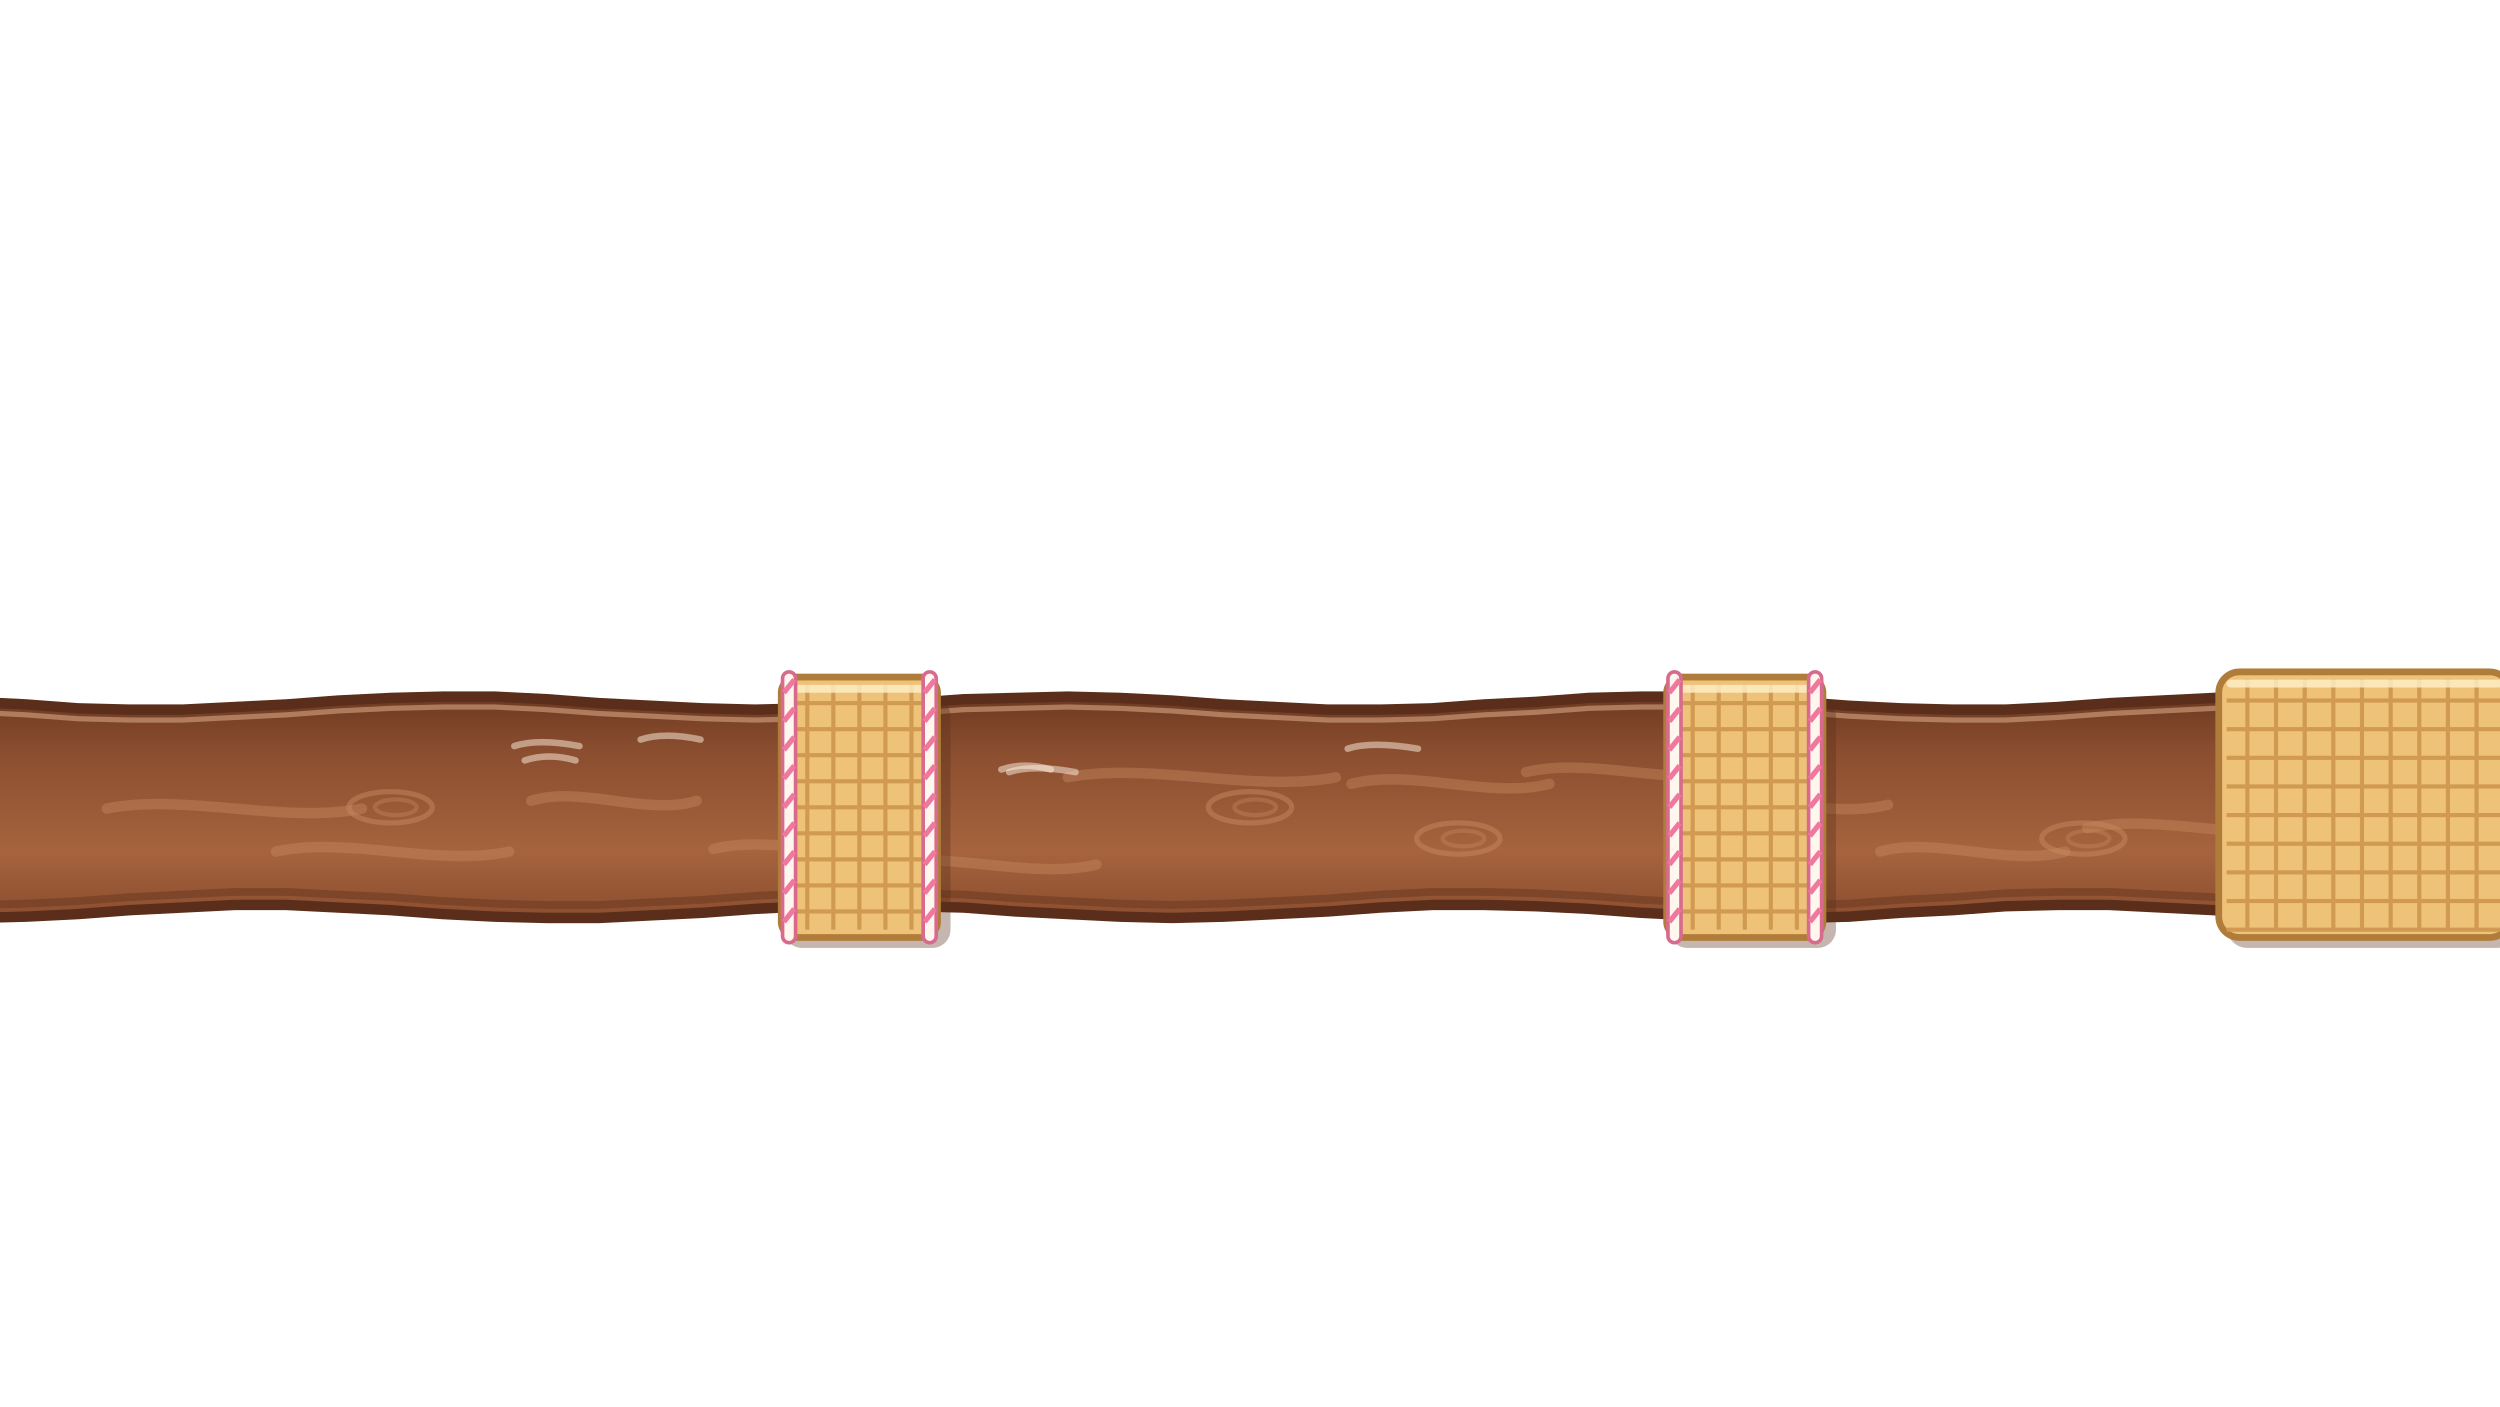
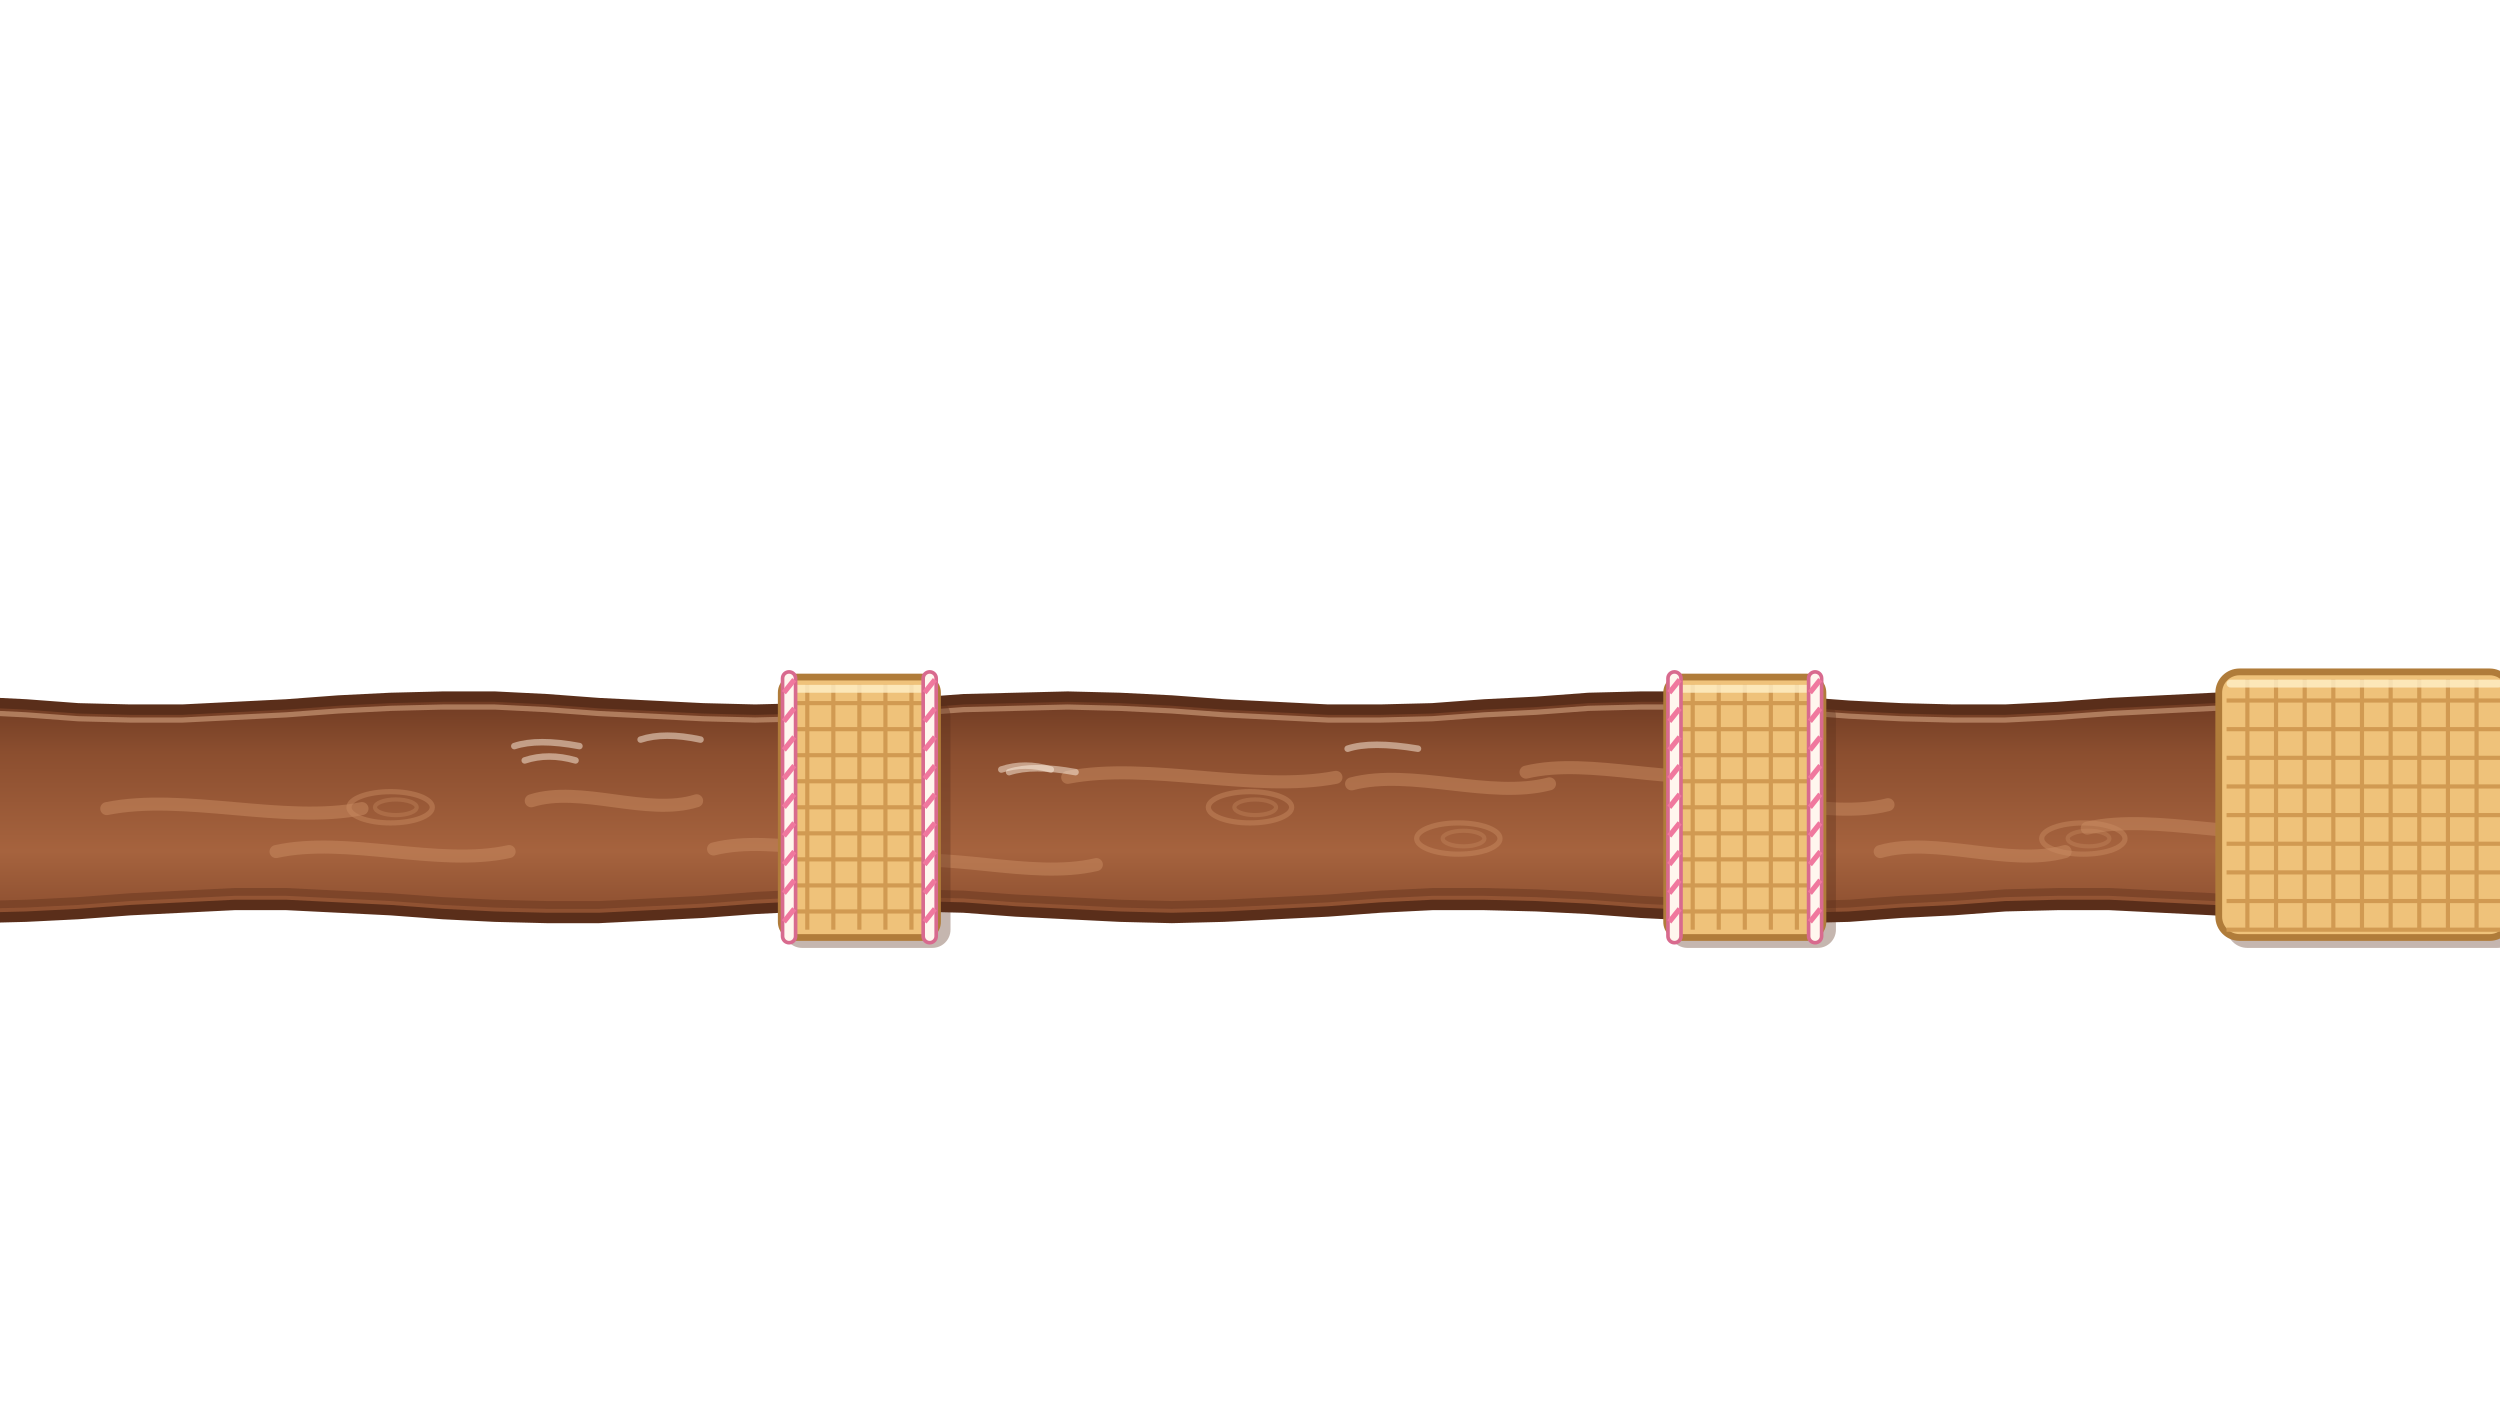
<svg xmlns="http://www.w3.org/2000/svg" width="960" height="540" viewBox="0 0 960 540">
  <defs>
    <linearGradient id="cg" x1="0" y1="0" x2="0" y2="1">
      <stop offset="0" stop-color="#6e3a22" />
      <stop offset="0.25" stop-color="#8b4e2f" />
      <stop offset="0.7" stop-color="#a6633e" />
      <stop offset="1" stop-color="#8b4e2f" />
    </linearGradient>
  </defs>
  <path d="M-10 269.5L10 270.5L30 272L50 272.5L70 272.5L90 271.5L110 270.5L130 269L150 268L170 267.5L190 267.5L210 268.5L230 270L250 271L270 272L290 272.5L310 272L330 271L350 270L370 268.5L390 268L410 267.5L430 268L450 269L470 270.5L490 271.5L510 272.5L530 272.5L550 272L570 270.5L590 269.5L610 268L630 267.5L650 267.5L670 268.5L690 269.5L710 271L730 272L750 272.5L770 272.5L790 271.5L810 270L830 269L850 268L870 267.5L890 268L910 268.5L930 270L950 271.5L970 272L970 350L950 351.5L930 352.5L910 352.5L890 352L870 351L850 349.5L830 348.5L810 347.5L790 347.5L770 348L750 349.5L730 350.5L710 352L690 352.5L670 352.5L650 351.5L630 350.5L610 349L590 348L570 347.5L550 347.5L530 348.5L510 350L490 351L470 352L450 352.5L430 352L410 351L390 350L370 348.5L350 348L330 347.5L310 348L290 349L270 350.5L250 351.5L230 352.5L210 352.5L190 352L170 351L150 349.5L130 348.5L110 347.5L90 347.5L70 348.5L50 349.5L30 351L10 352L-10 352.5Z" fill="url(#cg)" />
-   <path d="M41 310.5c29.5 -6 68.5 6 98 0" fill="none" stroke="#c98c62" stroke-width="4" stroke-linecap="round" stroke-linejoin="round" opacity="0.4" />
-   <path d="M106 327c27 -6 62.5 6 89.5 0" fill="none" stroke="#c98c62" stroke-width="4" stroke-linecap="round" stroke-linejoin="round" opacity="0.4" />
-   <path d="M204 307.5c19 -6 44.5 6 63.5 0" fill="none" stroke="#c98c62" stroke-width="4" stroke-linecap="round" stroke-linejoin="round" opacity="0.4" />
-   <path d="M274 326c24 -6 56 6 80 0" fill="none" stroke="#c98c62" stroke-width="4" stroke-linecap="round" stroke-linejoin="round" opacity="0.4" />
-   <path d="M336.5 332c25.5 -6 59 6 84.5 0" fill="none" stroke="#c98c62" stroke-width="4" stroke-linecap="round" stroke-linejoin="round" opacity="0.4" />
-   <path d="M410 298.5c31 -6 72 6 103 0" fill="none" stroke="#c98c62" stroke-width="4" stroke-linecap="round" stroke-linejoin="round" opacity="0.4" />
-   <path d="M519 301c23 -6 53 6 76 0" fill="none" stroke="#c98c62" stroke-width="4" stroke-linecap="round" stroke-linejoin="round" opacity="0.4" />
-   <path d="M586 296.5c25 -6 58 6 83 0" fill="none" stroke="#c98c62" stroke-width="4" stroke-linecap="round" stroke-linejoin="round" opacity="0.4" />
-   <path d="M647 309c23.5 -6 54.5 6 78 0" fill="none" stroke="#c98c62" stroke-width="4" stroke-linecap="round" stroke-linejoin="round" opacity="0.4" />
-   <path d="M722 327c21 -6 49.5 6 71 0" fill="none" stroke="#c98c62" stroke-width="4" stroke-linecap="round" stroke-linejoin="round" opacity="0.4" />
-   <path d="M801.5 318c26.5 -6 62 6 89 0" fill="none" stroke="#c98c62" stroke-width="4" stroke-linecap="round" stroke-linejoin="round" opacity="0.4" />
-   <path d="M904 322.5c22 -6 51 6 73 0" fill="none" stroke="#c98c62" stroke-width="4" stroke-linecap="round" stroke-linejoin="round" opacity="0.4" />
+   <path d="M41 310.5c29.5 -6 68.5 6 98 0" fill="none" stroke="#c98c62" stroke-width="5" stroke-linecap="round" stroke-linejoin="round" opacity="0.5" />
+   <path d="M106 327c27 -6 62.5 6 89.5 0" fill="none" stroke="#c98c62" stroke-width="5" stroke-linecap="round" stroke-linejoin="round" opacity="0.5" />
+   <path d="M204 307.5c19 -6 44.5 6 63.5 0" fill="none" stroke="#c98c62" stroke-width="5" stroke-linecap="round" stroke-linejoin="round" opacity="0.5" />
+   <path d="M274 326c24 -6 56 6 80 0" fill="none" stroke="#c98c62" stroke-width="5" stroke-linecap="round" stroke-linejoin="round" opacity="0.5" />
+   <path d="M336.5 332c25.5 -6 59 6 84.5 0" fill="none" stroke="#c98c62" stroke-width="5" stroke-linecap="round" stroke-linejoin="round" opacity="0.5" />
+   <path d="M410 298.5c31 -6 72 6 103 0" fill="none" stroke="#c98c62" stroke-width="5" stroke-linecap="round" stroke-linejoin="round" opacity="0.5" />
+   <path d="M519 301c23 -6 53 6 76 0" fill="none" stroke="#c98c62" stroke-width="5" stroke-linecap="round" stroke-linejoin="round" opacity="0.5" />
+   <path d="M586 296.5c25 -6 58 6 83 0" fill="none" stroke="#c98c62" stroke-width="5" stroke-linecap="round" stroke-linejoin="round" opacity="0.5" />
+   <path d="M647 309c23.5 -6 54.5 6 78 0" fill="none" stroke="#c98c62" stroke-width="5" stroke-linecap="round" stroke-linejoin="round" opacity="0.5" />
+   <path d="M722 327c21 -6 49.5 6 71 0" fill="none" stroke="#c98c62" stroke-width="5" stroke-linecap="round" stroke-linejoin="round" opacity="0.5" />
+   <path d="M801.5 318c26.5 -6 62 6 89 0" fill="none" stroke="#c98c62" stroke-width="5" stroke-linecap="round" stroke-linejoin="round" opacity="0.5" />
+   <path d="M904 322.5c22 -6 51 6 73 0" fill="none" stroke="#c98c62" stroke-width="5" stroke-linecap="round" stroke-linejoin="round" opacity="0.5" />
  <path d="M672.5 290.5q9 -3 23.5 0" fill="none" stroke="#fff2e2" stroke-width="2.5" stroke-linecap="round" stroke-linejoin="round" opacity="0.5" />
  <path d="M197.5 286.5q9 -3 25 0" fill="none" stroke="#fff2e2" stroke-width="2.5" stroke-linecap="round" stroke-linejoin="round" opacity="0.5" />
  <path d="M517.5 287.5q9 -3 27 0" fill="none" stroke="#fff2e2" stroke-width="2.5" stroke-linecap="round" stroke-linejoin="round" opacity="0.5" />
  <path d="M667.5 287.5q9 -3 18.5 0" fill="none" stroke="#fff2e2" stroke-width="2.5" stroke-linecap="round" stroke-linejoin="round" opacity="0.5" />
  <path d="M246 284q9 -3 23 0" fill="none" stroke="#fff2e2" stroke-width="2.5" stroke-linecap="round" stroke-linejoin="round" opacity="0.5" />
  <path d="M201.5 292q9 -3 19.5 0" fill="none" stroke="#fff2e2" stroke-width="2.5" stroke-linecap="round" stroke-linejoin="round" opacity="0.5" />
  <path d="M387.5 296.5q9 -3 25.5 0" fill="none" stroke="#fff2e2" stroke-width="2.5" stroke-linecap="round" stroke-linejoin="round" opacity="0.5" />
  <path d="M384.5 295.5q9 -3 19 0" fill="none" stroke="#fff2e2" stroke-width="2.5" stroke-linecap="round" stroke-linejoin="round" opacity="0.5" />
  <ellipse cx="150" cy="310" rx="16" ry="6" fill="none" stroke="#c98c62" stroke-width="2" opacity="0.45" />
  <ellipse cx="152" cy="310" rx="8" ry="3" fill="none" stroke="#c98c62" stroke-width="1.6" opacity="0.35" />
  <ellipse cx="480" cy="310" rx="16" ry="6" fill="none" stroke="#c98c62" stroke-width="2" opacity="0.45" />
  <ellipse cx="482" cy="310" rx="8" ry="3" fill="none" stroke="#c98c62" stroke-width="1.6" opacity="0.35" />
  <ellipse cx="560" cy="322" rx="16" ry="6" fill="none" stroke="#c98c62" stroke-width="2" opacity="0.45" />
  <ellipse cx="562" cy="322" rx="8" ry="3" fill="none" stroke="#c98c62" stroke-width="1.6" opacity="0.35" />
  <ellipse cx="800" cy="322" rx="16" ry="6" fill="none" stroke="#c98c62" stroke-width="2" opacity="0.45" />
  <ellipse cx="802" cy="322" rx="8" ry="3" fill="none" stroke="#c98c62" stroke-width="1.6" opacity="0.35" />
  <path d="M-10 269.5L10 270.5L30 272L50 272.5L70 272.5L90 271.5L110 270.5L130 269L150 268L170 267.5L190 267.5L210 268.5L230 270L250 271L270 272L290 272.5L310 272L330 271L350 270L370 268.5L390 268L410 267.5L430 268L450 269L470 270.5L490 271.5L510 272.5L530 272.5L550 272L570 270.5L590 269.5L610 268L630 267.5L650 267.5L670 268.5L690 269.5L710 271L730 272L750 272.5L770 272.5L790 271.5L810 270L830 269L850 268L870 267.5L890 268L910 268.5L930 270L950 271.5L970 272" fill="none" stroke="#5a2e1a" stroke-width="4" stroke-linecap="round" stroke-linejoin="round" />
  <path d="M-10 273.5L10 274.5L30 276L50 276.5L70 276.5L90 275.5L110 274.5L130 273L150 272L170 271.5L190 271.5L210 272.5L230 274L250 275L270 276L290 276.5L310 276L330 275L350 274L370 272.5L390 272L410 271.5L430 272L450 273L470 274.5L490 275.5L510 276.5L530 276.5L550 276L570 274.5L590 273.5L610 272L630 271.5L650 271.5L670 272.5L690 273.5L710 275L730 276L750 276.5L770 276.5L790 275.5L810 274L830 273L850 272L870 271.5L890 272L910 272.5L930 274L950 275.5L970 276" fill="none" stroke="#d4a381" stroke-width="2" stroke-linecap="round" stroke-linejoin="round" opacity="0.6" />
  <path d="M-10 352.5L10 352L30 351L50 349.5L70 348.5L90 347.5L110 347.5L130 348.5L150 349.5L170 351L190 352L210 352.5L230 352.5L250 351.5L270 350.5L290 349L310 348L330 347.5L350 348L370 348.5L390 350L410 351L430 352L450 352.5L470 352L490 351L510 350L530 348.5L550 347.5L570 347.5L590 348L610 349L630 350.5L650 351.5L670 352.5L690 352.5L710 352L730 350.5L750 349.5L770 348L790 347.5L810 347.5L830 348.5L850 349.5L870 351L890 352L910 352.5L930 352.5L950 351.5L970 350" fill="none" stroke="#5a2e1a" stroke-width="4" stroke-linecap="round" stroke-linejoin="round" />
  <path d="M-10 347.5L10 347L30 346L50 344.5L70 343.5L90 342.5L110 342.5L130 343.5L150 344.5L170 346L190 347L210 347.5L230 347.5L250 346.5L270 345.5L290 344L310 343L330 342.5L350 343L370 343.5L390 345L410 346L430 347L450 347.5L470 347L490 346L510 345L530 343.5L550 342.5L570 342.5L590 343L610 344L630 345.5L650 346.5L670 347.5L690 347.5L710 347L730 345.5L750 344.5L770 343L790 342.5L810 342.5L830 343.5L850 344.5L870 346L890 347L910 347.5L930 347.5L950 346.5L970 345" fill="none" stroke="#6e3a22" stroke-width="3" stroke-linecap="round" stroke-linejoin="round" opacity="0.6" />
  <rect x="298" y="264" width="64" height="96" rx="7" fill="#5a2e1a" opacity="0.35" transform="translate(3 4)" />
  <rect x="300" y="260" width="60" height="100" rx="6" fill="#efc27a" stroke="#b07c3a" stroke-width="2.6" />
  <path d="M310 263V357M320 263V357M330 263V357M340 263V357M350 263V357M303 270H357M303 280H357M303 290H357M303 300H357M303 310H357M303 320H357M303 330H357M303 340H357M303 350H357" stroke="#d19a52" stroke-width="1.6" fill="none" />
  <rect x="303" y="263" width="54" height="3" rx="1.5" fill="#fff0c8" opacity="0.8" />
  <rect x="300.5" y="258" width="5" height="104" rx="2.5" fill="#fff6ee" stroke="#d86a8e" stroke-width="1.4" />
  <path d="M301 266M301 266l4 -5M301 277l4 -5M301 288l4 -5M301 299l4 -5M301 310l4 -5M301 321l4 -5M301 332l4 -5M301 343l4 -5M301 354l4 -5" stroke="#f0789e" stroke-width="2" />
  <rect x="354.5" y="258" width="5" height="104" rx="2.5" fill="#fff6ee" stroke="#d86a8e" stroke-width="1.4" />
  <path d="M355 266M355 266l4 -5M355 277l4 -5M355 288l4 -5M355 299l4 -5M355 310l4 -5M355 321l4 -5M355 332l4 -5M355 343l4 -5M355 354l4 -5" stroke="#f0789e" stroke-width="2" />
  <rect x="638" y="264" width="64" height="96" rx="7" fill="#5a2e1a" opacity="0.35" transform="translate(3 4)" />
  <rect x="640" y="260" width="60" height="100" rx="6" fill="#efc27a" stroke="#b07c3a" stroke-width="2.6" />
  <path d="M650 263V357M660 263V357M670 263V357M680 263V357M690 263V357M643 270H697M643 280H697M643 290H697M643 300H697M643 310H697M643 320H697M643 330H697M643 340H697M643 350H697" stroke="#d19a52" stroke-width="1.6" fill="none" />
  <rect x="643" y="263" width="54" height="3" rx="1.5" fill="#fff0c8" opacity="0.8" />
  <rect x="640.5" y="258" width="5" height="104" rx="2.5" fill="#fff6ee" stroke="#d86a8e" stroke-width="1.4" />
  <path d="M641 266M641 266l4 -5M641 277l4 -5M641 288l4 -5M641 299l4 -5M641 310l4 -5M641 321l4 -5M641 332l4 -5M641 343l4 -5M641 354l4 -5" stroke="#f0789e" stroke-width="2" />
  <rect x="694.5" y="258" width="5" height="104" rx="2.5" fill="#fff6ee" stroke="#d86a8e" stroke-width="1.4" />
  <path d="M695 266M695 266l4 -5M695 277l4 -5M695 288l4 -5M695 299l4 -5M695 310l4 -5M695 321l4 -5M695 332l4 -5M695 343l4 -5M695 354l4 -5" stroke="#f0789e" stroke-width="2" />
  <rect x="852" y="262" width="112" height="98" rx="8" fill="#5a2e1a" opacity="0.35" transform="translate(3 4)" />
  <rect x="852" y="258" width="112" height="102" rx="8" fill="#efc27a" stroke="#b07c3a" stroke-width="2.6" />
  <path d="M863 261V357M874 261V357M885 261V357M896 261V357M907 261V357M918 261V357M929 261V357M940 261V357M951 261V357M855 269H961M855 280H961M855 291H961M855 302H961M855 313H961M855 324H961M855 335H961M855 346H961M855 357H961" stroke="#d19a52" stroke-width="1.6" fill="none" />
  <rect x="855" y="261" width="106" height="3" rx="1.5" fill="#fff0c8" opacity="0.8" />
</svg>
